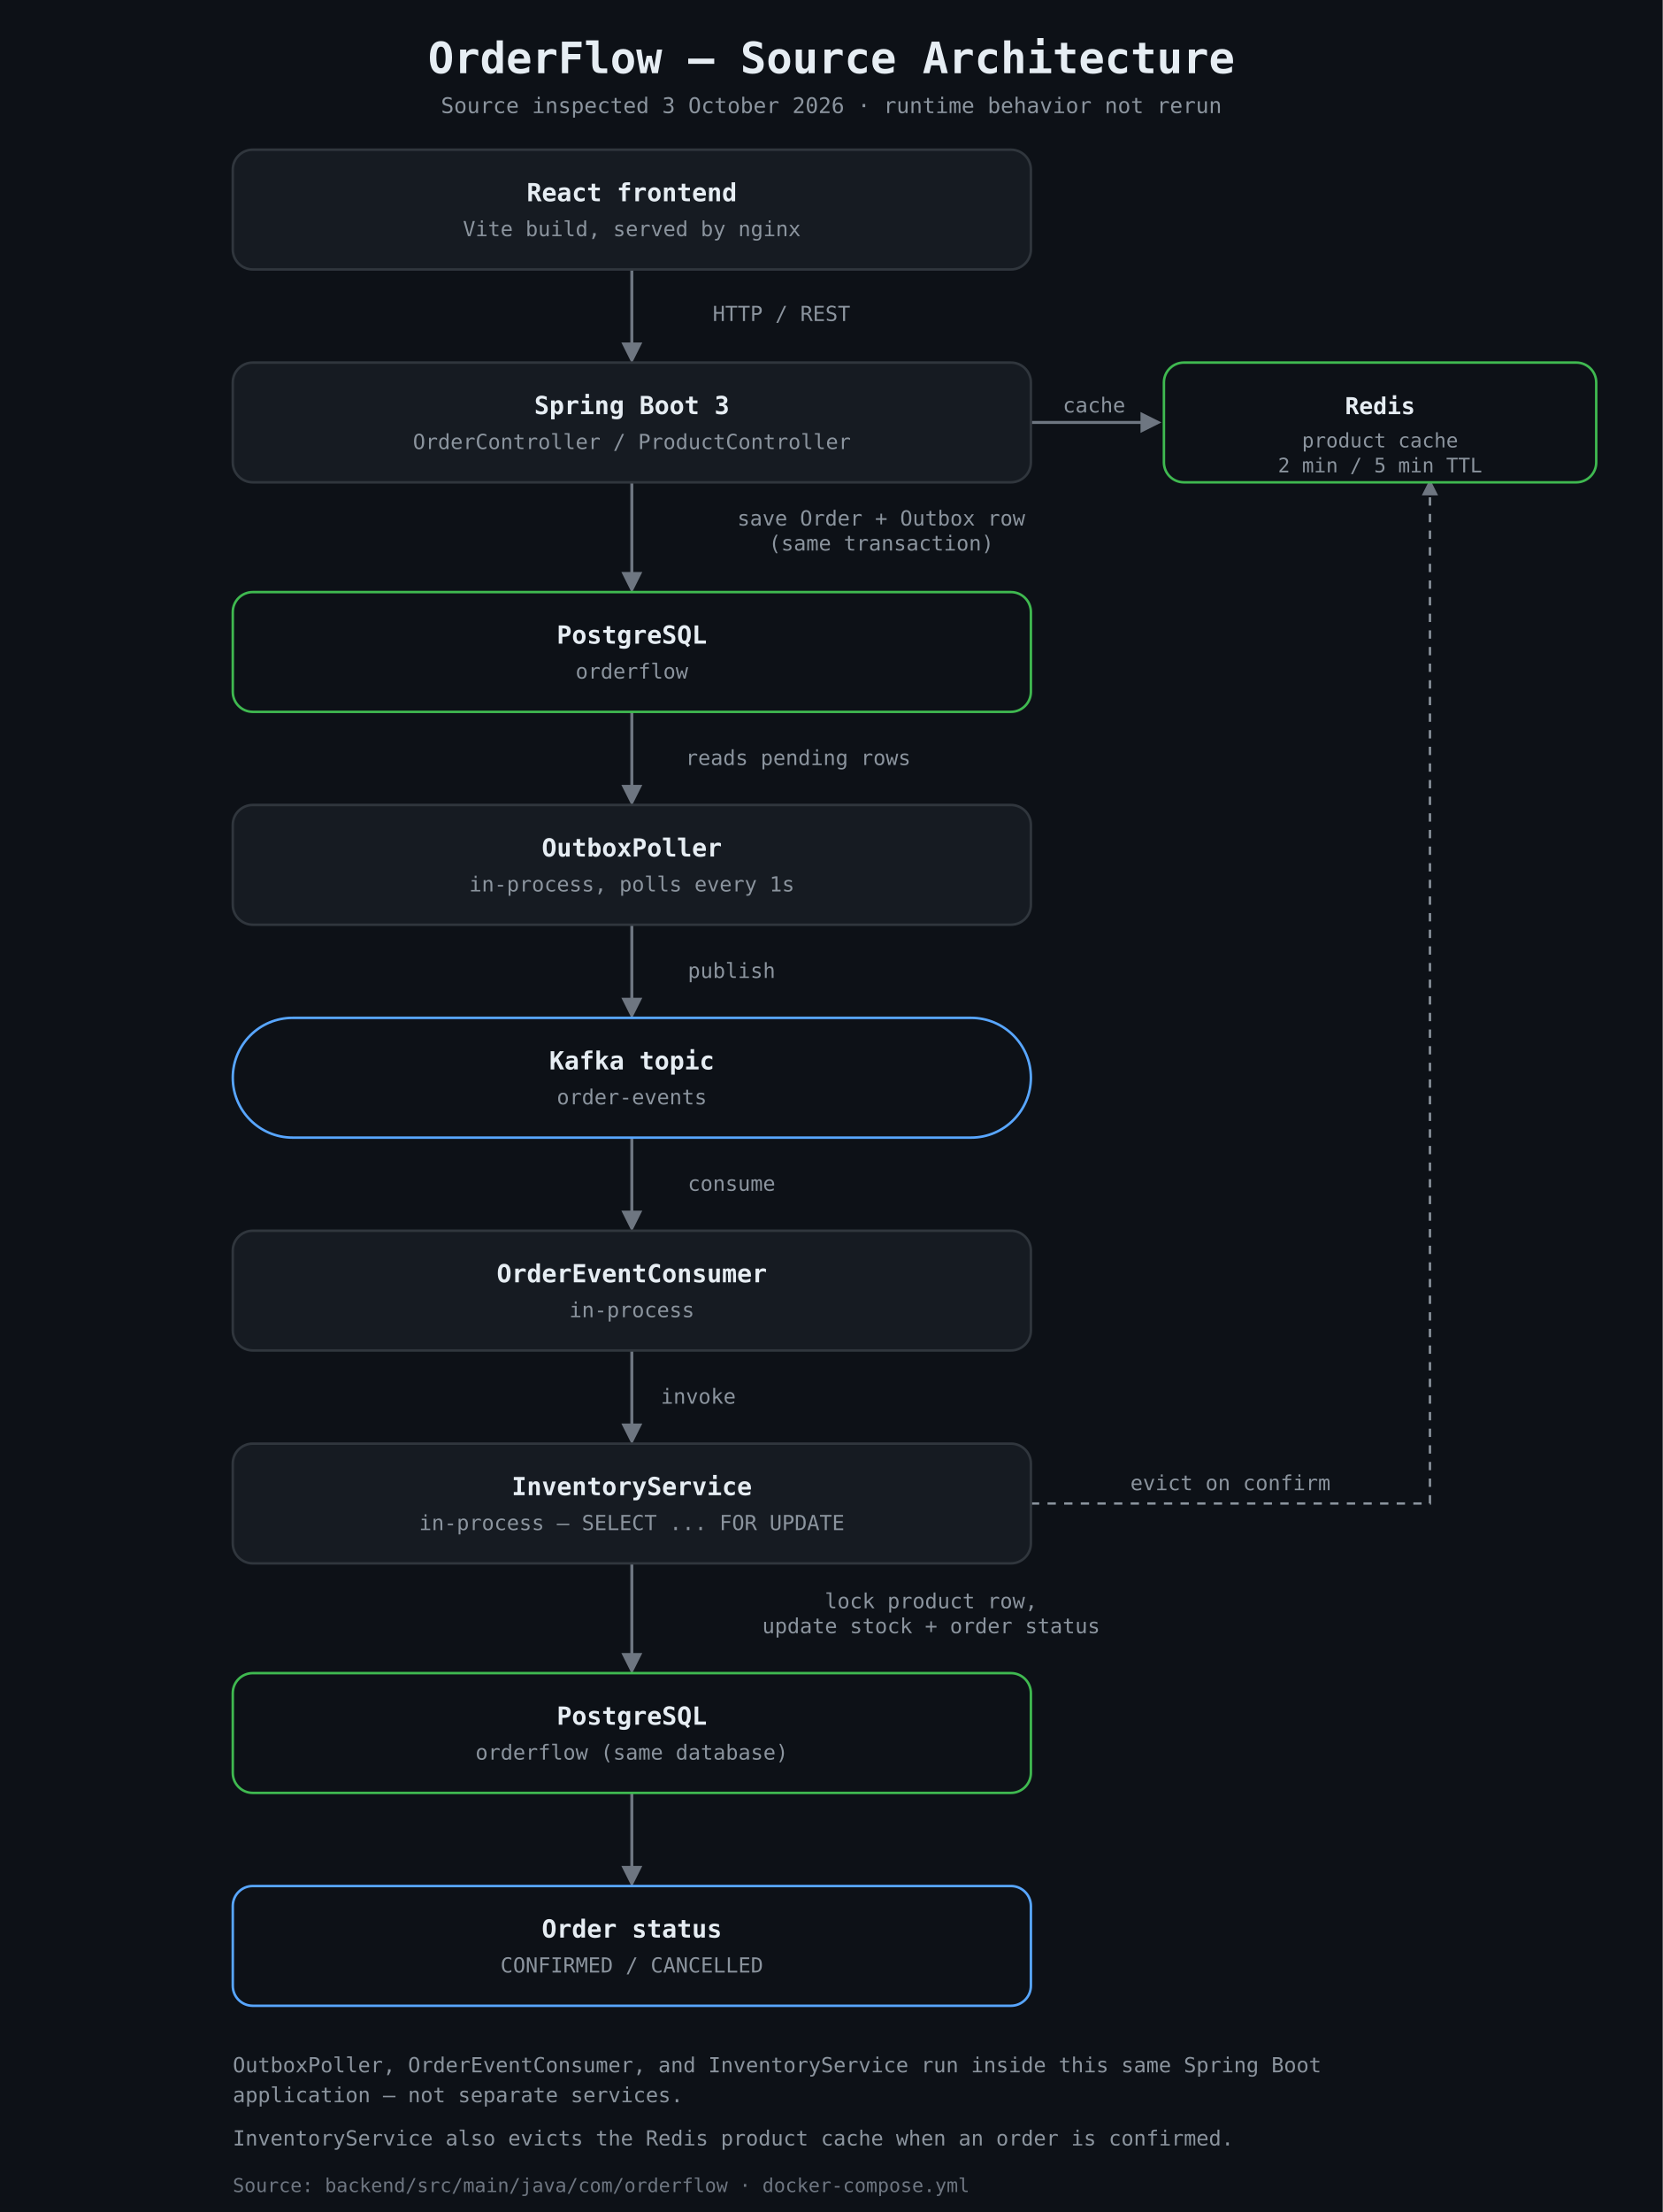
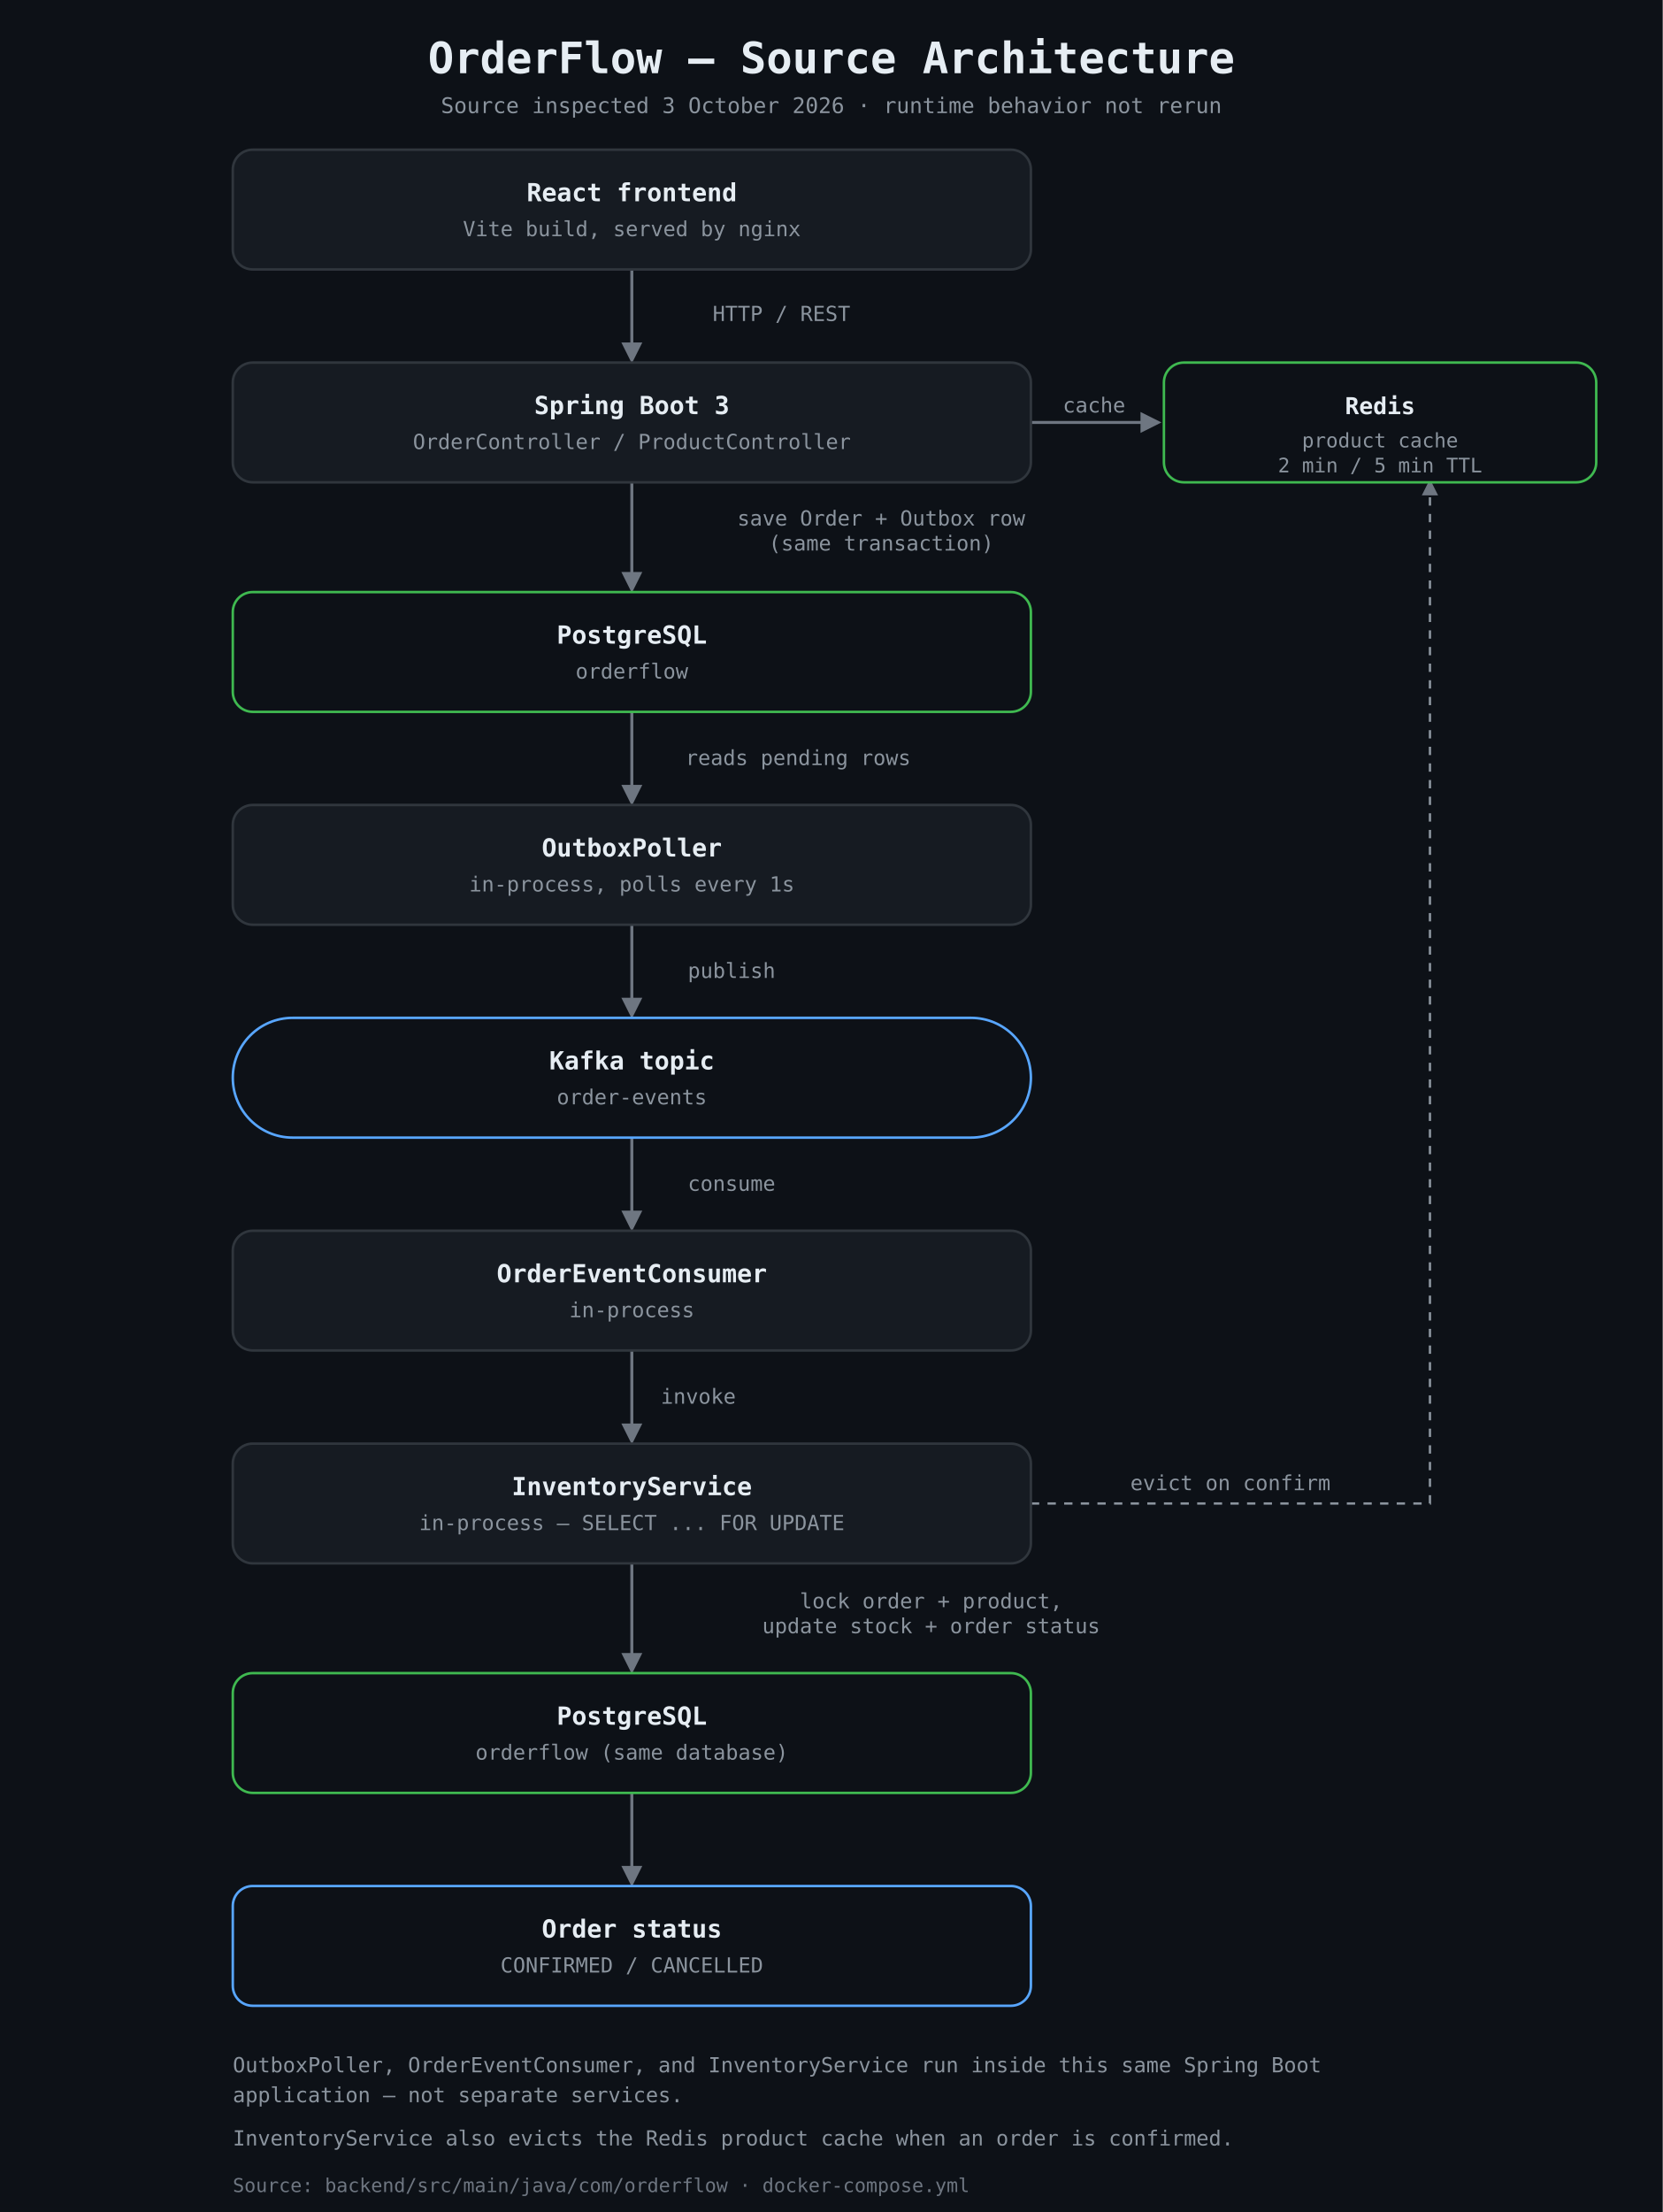
<svg xmlns="http://www.w3.org/2000/svg" viewBox="0 0 1000 1330" font-family="ui-monospace, SFMono-Regular, Menlo, Consolas, monospace">
  <defs>
    <marker id="arrow" viewBox="0 0 10 10" refX="8" refY="5" markerWidth="7" markerHeight="7" orient="auto-start-reverse">
      <path d="M0,0 L10,5 L0,10 z" fill="#6e7681" />
    </marker>
  </defs>
  <rect x="0" y="0" width="1000" height="1330" fill="#0d1117" />
  <text x="500" y="44" text-anchor="middle" fill="#e6edf3" font-size="26" font-weight="700">OrderFlow — Source Architecture</text>
  <text x="500" y="68" text-anchor="middle" fill="#8b949e" font-size="13">Source inspected 3 October 2026 · runtime behavior not rerun</text>
  <g stroke="#6e7681" stroke-width="1.8" fill="none">
    <line x1="380" y1="162" x2="380" y2="216" marker-end="url(#arrow)" />
    <line x1="380" y1="290" x2="380" y2="354" marker-end="url(#arrow)" />
    <line x1="380" y1="428" x2="380" y2="482" marker-end="url(#arrow)" />
    <line x1="380" y1="556" x2="380" y2="610" marker-end="url(#arrow)" />
    <line x1="380" y1="684" x2="380" y2="738" marker-end="url(#arrow)" />
    <line x1="380" y1="812" x2="380" y2="866" marker-end="url(#arrow)" />
    <line x1="380" y1="940" x2="380" y2="1004" marker-end="url(#arrow)" />
    <line x1="380" y1="1078" x2="380" y2="1132" marker-end="url(#arrow)" />
    <line x1="620" y1="254" x2="696" y2="254" marker-end="url(#arrow)" />
  </g>
  <polyline points="620,904 860,904 860,290" fill="none" stroke="#8b949e" stroke-width="1.4" stroke-dasharray="5,5" marker-end="url(#arrow)" />
  <g fill="#8b949e" font-size="12.5" text-anchor="middle">
    <text x="470" y="193">HTTP / REST</text>
    <text x="658" y="248">cache</text>
    <text x="530" y="316">save Order + Outbox row</text>
    <text x="530" y="331">(same transaction)</text>
    <text x="480" y="460">reads pending rows</text>
    <text x="440" y="588">publish</text>
    <text x="440" y="716">consume</text>
    <text x="420" y="844">invoke</text>
-     <text x="560" y="967">lock product row,</text>
+     <text x="560" y="967">lock order + product,</text>
    <text x="560" y="982">update stock + order status</text>
    <text x="740" y="896">evict on confirm</text>
  </g>
  <rect x="140" y="90" width="480" height="72" rx="12" fill="#161b22" stroke="#30363d" stroke-width="1.5" />
  <text x="380" y="121" text-anchor="middle" fill="#e6edf3" font-size="15" font-weight="600">React frontend</text>
  <text x="380" y="142" text-anchor="middle" fill="#8b949e" font-size="12.5">Vite build, served by nginx</text>
  <rect x="140" y="218" width="480" height="72" rx="12" fill="#161b22" stroke="#30363d" stroke-width="1.5" />
  <text x="380" y="249" text-anchor="middle" fill="#e6edf3" font-size="15" font-weight="600">Spring Boot 3</text>
  <text x="380" y="270" text-anchor="middle" fill="#8b949e" font-size="12.5">OrderController / ProductController</text>
  <rect x="700" y="218" width="260" height="72" rx="12" fill="#0d1117" stroke="#3fb950" stroke-width="1.5" />
  <text x="830" y="249" text-anchor="middle" fill="#e6edf3" font-size="14" font-weight="600">Redis</text>
  <text x="830" y="269" text-anchor="middle" fill="#8b949e" font-size="12">product cache</text>
  <text x="830" y="284" text-anchor="middle" fill="#8b949e" font-size="12">2 min / 5 min TTL</text>
  <rect x="140" y="356" width="480" height="72" rx="12" fill="#0d1117" stroke="#3fb950" stroke-width="1.5" />
  <text x="380" y="387" text-anchor="middle" fill="#e6edf3" font-size="15" font-weight="600">PostgreSQL</text>
  <text x="380" y="408" text-anchor="middle" fill="#8b949e" font-size="12.5">orderflow</text>
  <rect x="140" y="484" width="480" height="72" rx="12" fill="#161b22" stroke="#30363d" stroke-width="1.5" />
  <text x="380" y="515" text-anchor="middle" fill="#e6edf3" font-size="15" font-weight="600">OutboxPoller</text>
  <text x="380" y="536" text-anchor="middle" fill="#8b949e" font-size="12.5">in-process, polls every 1s</text>
  <rect x="140" y="612" width="480" height="72" rx="36" fill="#0d1117" stroke="#58a6ff" stroke-width="1.5" />
  <text x="380" y="643" text-anchor="middle" fill="#e6edf3" font-size="15" font-weight="600">Kafka topic</text>
  <text x="380" y="664" text-anchor="middle" fill="#8b949e" font-size="12.5">order-events</text>
  <rect x="140" y="740" width="480" height="72" rx="12" fill="#161b22" stroke="#30363d" stroke-width="1.5" />
  <text x="380" y="771" text-anchor="middle" fill="#e6edf3" font-size="15" font-weight="600">OrderEventConsumer</text>
  <text x="380" y="792" text-anchor="middle" fill="#8b949e" font-size="12.5">in-process</text>
  <rect x="140" y="868" width="480" height="72" rx="12" fill="#161b22" stroke="#30363d" stroke-width="1.5" />
  <text x="380" y="899" text-anchor="middle" fill="#e6edf3" font-size="15" font-weight="600">InventoryService</text>
  <text x="380" y="920" text-anchor="middle" fill="#8b949e" font-size="12.5">in-process — SELECT ... FOR UPDATE</text>
  <rect x="140" y="1006" width="480" height="72" rx="12" fill="#0d1117" stroke="#3fb950" stroke-width="1.5" />
  <text x="380" y="1037" text-anchor="middle" fill="#e6edf3" font-size="15" font-weight="600">PostgreSQL</text>
  <text x="380" y="1058" text-anchor="middle" fill="#8b949e" font-size="12.5">orderflow (same database)</text>
  <rect x="140" y="1134" width="480" height="72" rx="12" fill="#0d1117" stroke="#58a6ff" stroke-width="1.5" />
  <text x="380" y="1165" text-anchor="middle" fill="#e6edf3" font-size="15" font-weight="600">Order status</text>
  <text x="380" y="1186" text-anchor="middle" fill="#8b949e" font-size="12.5">CONFIRMED / CANCELLED</text>
  <g fill="#8b949e" font-size="12.5">
    <text x="140" y="1246">OutboxPoller, OrderEventConsumer, and InventoryService run inside this same Spring Boot</text>
    <text x="140" y="1264">application — not separate services.</text>
    <text x="140" y="1290">InventoryService also evicts the Redis product cache when an order is confirmed.</text>
  </g>
  <text x="140" y="1318" fill="#6e7681" font-size="11.5">Source: backend/src/main/java/com/orderflow · docker-compose.yml</text>
</svg>
